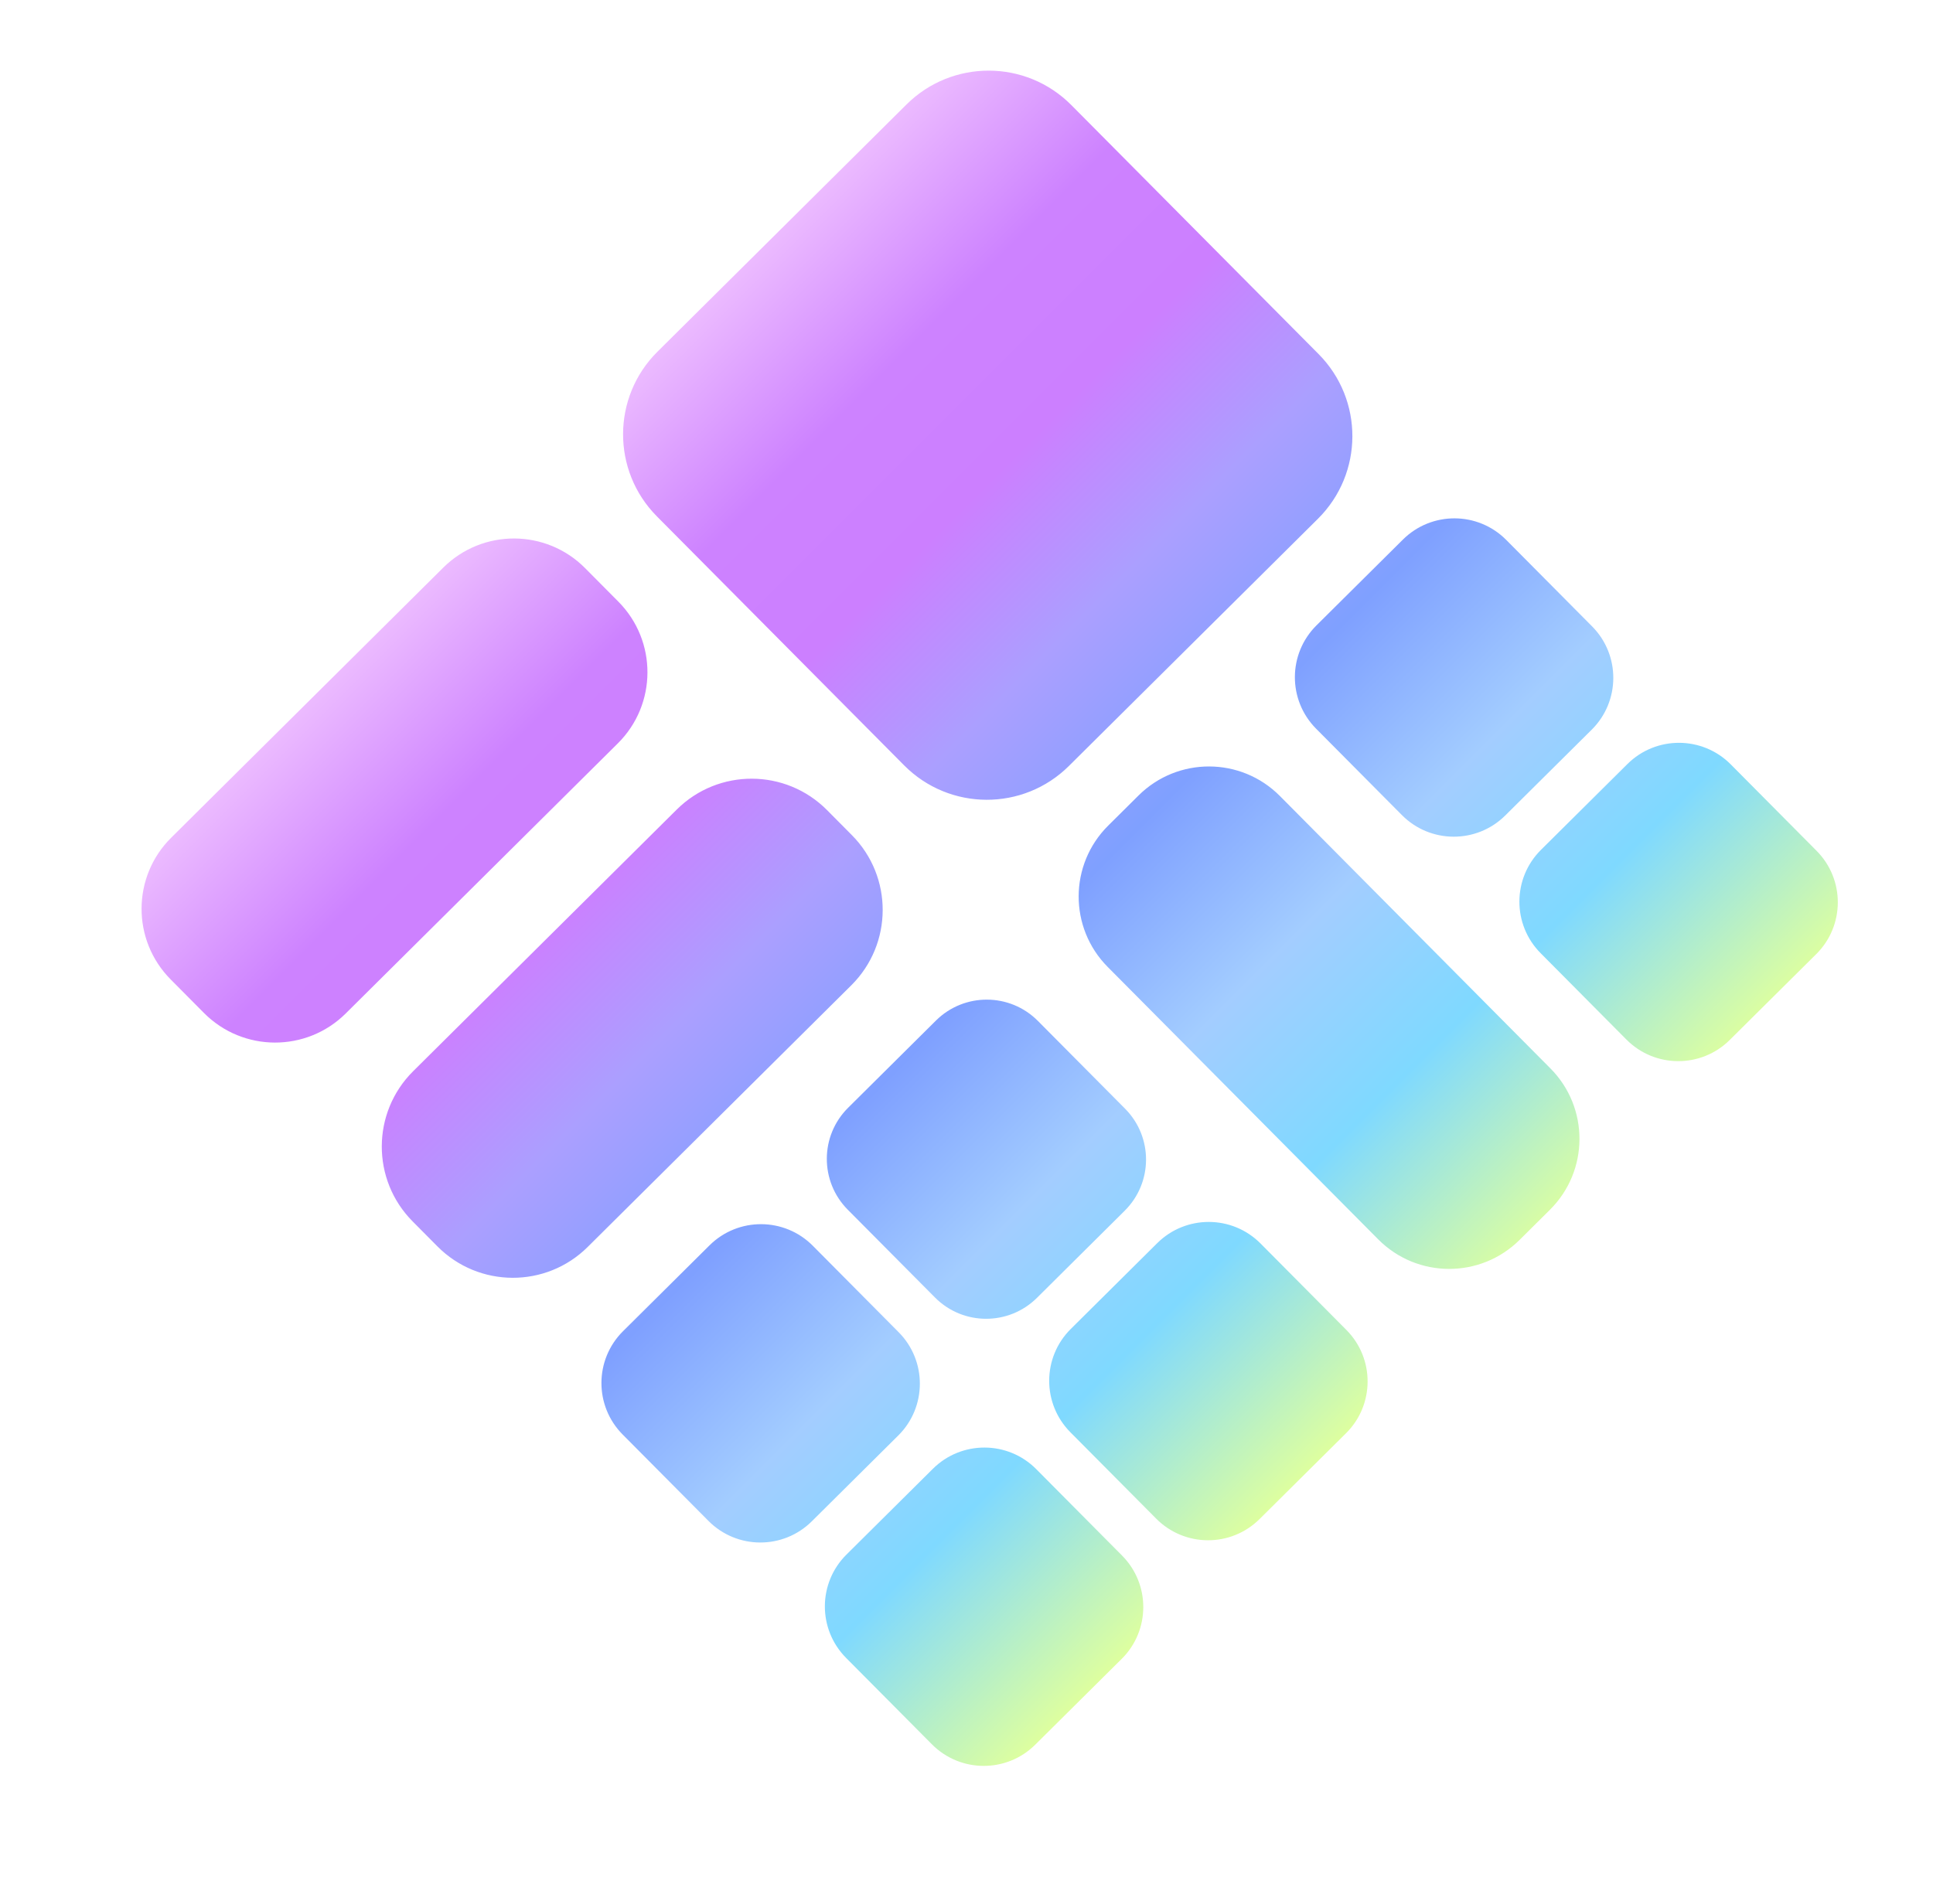
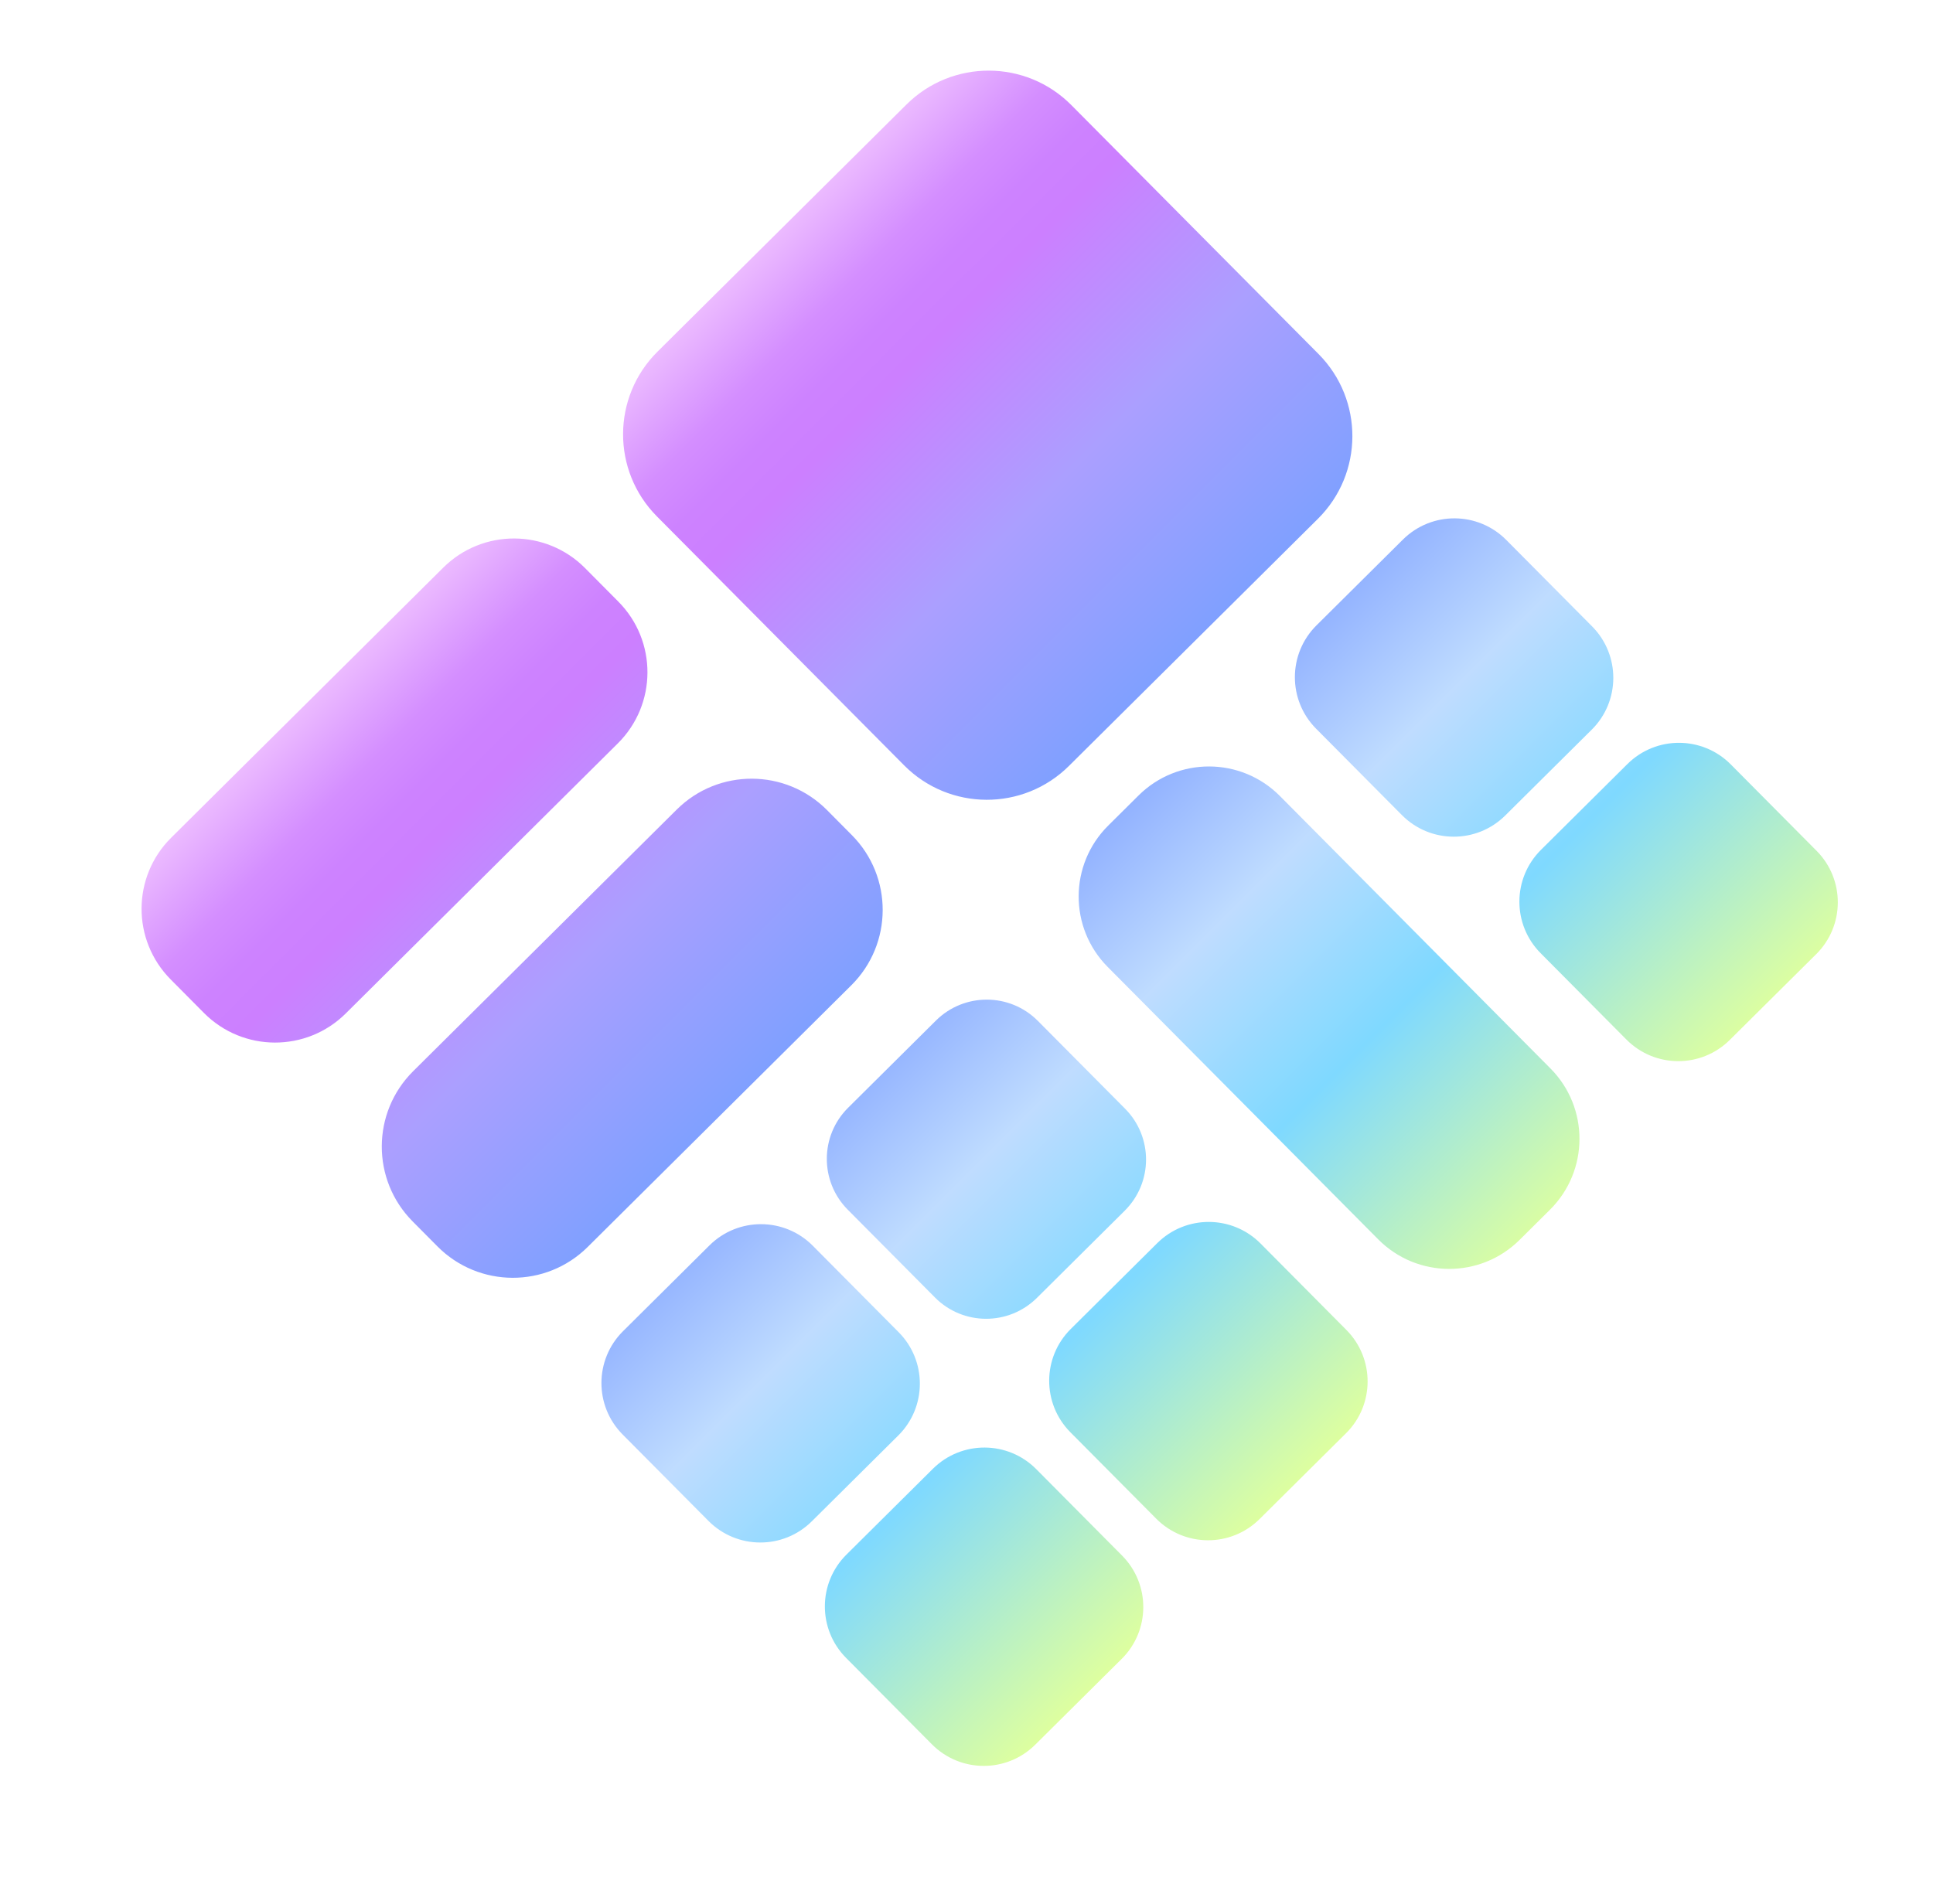
- <svg xmlns="http://www.w3.org/2000/svg" id="_图层_1" version="1.1" viewBox="0 0 932.54 918.5">
+ <svg xmlns="http://www.w3.org/2000/svg" id="_图层_1" data-name="图层_1" version="1.1" viewBox="0 0 932.54 918.5">
  <defs>
    <style>
      .st0 {
-         fill: url(#_未命名的渐变_70);
+         fill: url(#_未命名的渐变);
+       }
+ 
+       .st1 {
+         isolation: isolate;
      }
    </style>
-     <linearGradient id="_未命名的渐变_70" data-name="未命名的渐变 70" x1="261.91" y1="182.3" x2="689.32" y2="609.71" gradientTransform="translate(0 42.59)" gradientUnits="userSpaceOnUse">
+     <linearGradient id="_未命名的渐变" data-name="未命名的渐变" x1="261.91" y1="659.58" x2="689.31" y2="232.18" gradientTransform="translate(0 884.48) scale(1 -1)" gradientUnits="userSpaceOnUse">
      <stop offset="0" stop-color="#eebfff" />
      <stop offset="0" stop-color="#ecbbff" />
-       <stop offset=".14" stop-color="#cd82ff" />
-       <stop offset=".26" stop-color="#cc7fff" />
-       <stop offset=".39" stop-color="#ab9fff" />
-       <stop offset=".54" stop-color="#7fa0ff" />
-       <stop offset=".69" stop-color="#a3cdff" />
-       <stop offset=".83" stop-color="#7fd9ff" />
+       <stop offset=".04" stop-color="#dea1ff" />
+       <stop offset=".07" stop-color="#d48eff" />
+       <stop offset=".11" stop-color="#cd82ff" />
+       <stop offset=".15" stop-color="#cc7fff" />
+       <stop offset=".3" stop-color="#ab9fff" />
+       <stop offset=".47" stop-color="#7fa0ff" />
+       <stop offset=".64" stop-color="#bfdcff" />
+       <stop offset=".79" stop-color="#7fd9ff" />
      <stop offset="1" stop-color="#deff9f" />
    </linearGradient>
  </defs>
-   <g id="_图层_11">
-     <path class="st0" d="M436.19,369.31l-119.28-120.14c-21.87-22.03-21.74-57.62.29-79.49l120.14-119.28c22.03-21.87,57.62-21.74,79.49.29l119.28,120.14c21.87,22.03,21.74,57.62-.29,79.49l-120.14,119.28c-22.03,21.87-57.62,21.74-79.49-.29h0ZM542.61,584.19c13.63-13.53,13.71-35.55.18-49.19l-42.07-42.37c-13.53-13.63-35.55-13.71-49.19-.18l-42.37,42.07c-13.63,13.53-13.71,35.55-.18,49.19l.34.34,17.35,17.47,24.39,24.56c13.53,13.63,35.55,13.71,49.19.18l42.37-42.07h-.01ZM649.36,691.6c13.82-13.72,13.9-36.04.18-49.86l-41.4-41.7c-13.72-13.82-36.04-13.9-49.86-.18l-41.7,41.4c-13.82,13.72-13.9,36.04-.18,49.86h0l17.35,17.47,24.05,24.22c13.72,13.82,36.04,13.9,49.86.18l41.7-41.4h0ZM433.35,692.68c13.82-13.72,13.9-36.04.18-49.86l-41.4-41.7c-13.72-13.82-36.04-13.9-49.86-.18l-41.7,41.4c-13.82,13.72-13.9,36.04-.18,49.86h0l17.35,17.47,24.05,24.22c13.72,13.82,36.04,13.9,49.86.18l41.7-41.4h0ZM541.14,800.47c13.82-13.72,13.9-36.04.18-49.86l-41.4-41.7c-13.72-13.82-36.04-13.9-49.86-.18l-41.7,41.4c-13.82,13.72-13.9,36.04-.18,49.86h0l17.35,17.47,24.05,24.22c13.72,13.82,36.04,13.9,49.86.18l41.7-41.4h0ZM298.31,290.3l-16.05-16.17c-18.82-18.96-49.44-19.07-68.4-.25l-131.27,130.33c-18.96,18.82-19.07,49.44-.25,68.4l16.05,16.17c18.82,18.96,49.44,19.07,68.4.25l131.27-130.33c18.96-18.82,19.07-49.44.25-68.4h0ZM410.95,402.95l-11.97-12.06c-19.95-20.09-52.4-20.21-72.49-.26l-127.16,126.25c-20.09,19.95-20.21,52.4-.26,72.49l11.97,12.06c19.95,20.09,52.4,20.21,72.49.26l127.16-126.25c20.09-19.95,20.21-52.4.26-72.49h0ZM534.39,466.58l130.52,131.46c18.77,18.9,49.3,19.01,68.2.24l14.63-14.53c18.9-18.77,19.01-49.3.24-68.2l-130.52-131.46c-18.77-18.9-49.3-19.01-68.2-.24l-14.63,14.53c-18.9,18.77-19.01,49.3-.24,68.2h0ZM876.2,460.41c13.82-13.72,13.9-36.04.18-49.86l-41.4-41.7c-13.72-13.82-36.04-13.9-49.86-.18l-41.7,41.4c-13.82,13.72-13.9,36.04-.18,49.86h0l17.35,17.47,24.05,24.22c13.72,13.82,36.04,13.9,49.86.18l41.7-41.4h0ZM767.89,352.1c13.82-13.72,13.9-36.04.18-49.86l-41.4-41.7c-13.72-13.82-36.04-13.9-49.86-.18l-41.7,41.4c-13.82,13.72-13.9,36.04-.18,49.86h0l17.35,17.47,24.05,24.22c13.72,13.82,36.04,13.9,49.86.18l41.7-41.4h0Z" />
+   <g class="st1">
+     <g id="_图层_11" data-name="_图层_1">
+       <path class="st0" d="M436.19,369.31l-119.28-120.14c-21.87-22.03-21.74-57.62.29-79.49l120.14-119.28c22.03-21.87,57.62-21.74,79.49.29l119.28,120.14c21.87,22.03,21.74,57.62-.29,79.49l-120.14,119.28c-22.03,21.87-57.62,21.74-79.49-.29h0ZM542.61,584.19c13.63-13.53,13.71-35.55.18-49.19l-42.07-42.37c-13.53-13.63-35.55-13.71-49.19-.18l-42.37,42.07c-13.63,13.53-13.71,35.55-.18,49.19l.34.34,17.35,17.47,24.39,24.56c13.53,13.63,35.55,13.71,49.19.18l42.37-42.07h-.01ZM649.36,691.6c13.82-13.72,13.9-36.04.18-49.86l-41.4-41.7c-13.72-13.82-36.04-13.9-49.86-.18l-41.7,41.4c-13.82,13.72-13.9,36.04-.18,49.86h0l17.35,17.47,24.05,24.22c13.72,13.82,36.04,13.9,49.86.18l41.7-41.4h0ZM433.35,692.68c13.82-13.72,13.9-36.04.18-49.86l-41.4-41.7c-13.72-13.82-36.04-13.9-49.86-.18l-41.7,41.4c-13.82,13.72-13.9,36.04-.18,49.86h0l17.35,17.47,24.05,24.22c13.72,13.82,36.04,13.9,49.86.18l41.7-41.4h0ZM541.14,800.47c13.82-13.72,13.9-36.04.18-49.86l-41.4-41.7c-13.72-13.82-36.04-13.9-49.86-.18l-41.7,41.4c-13.82,13.72-13.9,36.04-.18,49.86h0l17.35,17.47,24.05,24.22c13.72,13.82,36.04,13.9,49.86.18l41.7-41.4h0ZM298.31,290.3l-16.05-16.17c-18.82-18.96-49.44-19.07-68.4-.25l-131.27,130.33c-18.96,18.82-19.07,49.44-.25,68.4l16.05,16.17c18.82,18.96,49.44,19.07,68.4.25l131.27-130.33c18.96-18.82,19.07-49.44.25-68.4h0ZM410.95,402.95l-11.97-12.06c-19.95-20.09-52.4-20.21-72.49-.26l-127.16,126.25c-20.09,19.95-20.21,52.4-.26,72.49l11.97,12.06c19.95,20.09,52.4,20.21,72.49.26l127.16-126.25c20.09-19.95,20.21-52.4.26-72.49h0ZM534.39,466.58l130.52,131.46c18.77,18.9,49.3,19.01,68.2.24l14.63-14.53c18.9-18.77,19.01-49.3.24-68.2l-130.52-131.46c-18.77-18.9-49.3-19.01-68.2-.24l-14.63,14.53c-18.9,18.77-19.01,49.3-.24,68.2h0ZM876.2,460.41c13.82-13.72,13.9-36.04.18-49.86l-41.4-41.7c-13.72-13.82-36.04-13.9-49.86-.18l-41.7,41.4c-13.82,13.72-13.9,36.04-.18,49.86h0l17.35,17.47,24.05,24.22c13.72,13.82,36.04,13.9,49.86.18l41.7-41.4h0ZM767.89,352.1c13.82-13.72,13.9-36.04.18-49.86l-41.4-41.7c-13.72-13.82-36.04-13.9-49.86-.18l-41.7,41.4c-13.82,13.72-13.9,36.04-.18,49.86h0l17.35,17.47,24.05,24.22c13.72,13.82,36.04,13.9,49.86.18l41.7-41.4h0Z" />
+     </g>
  </g>
</svg>
